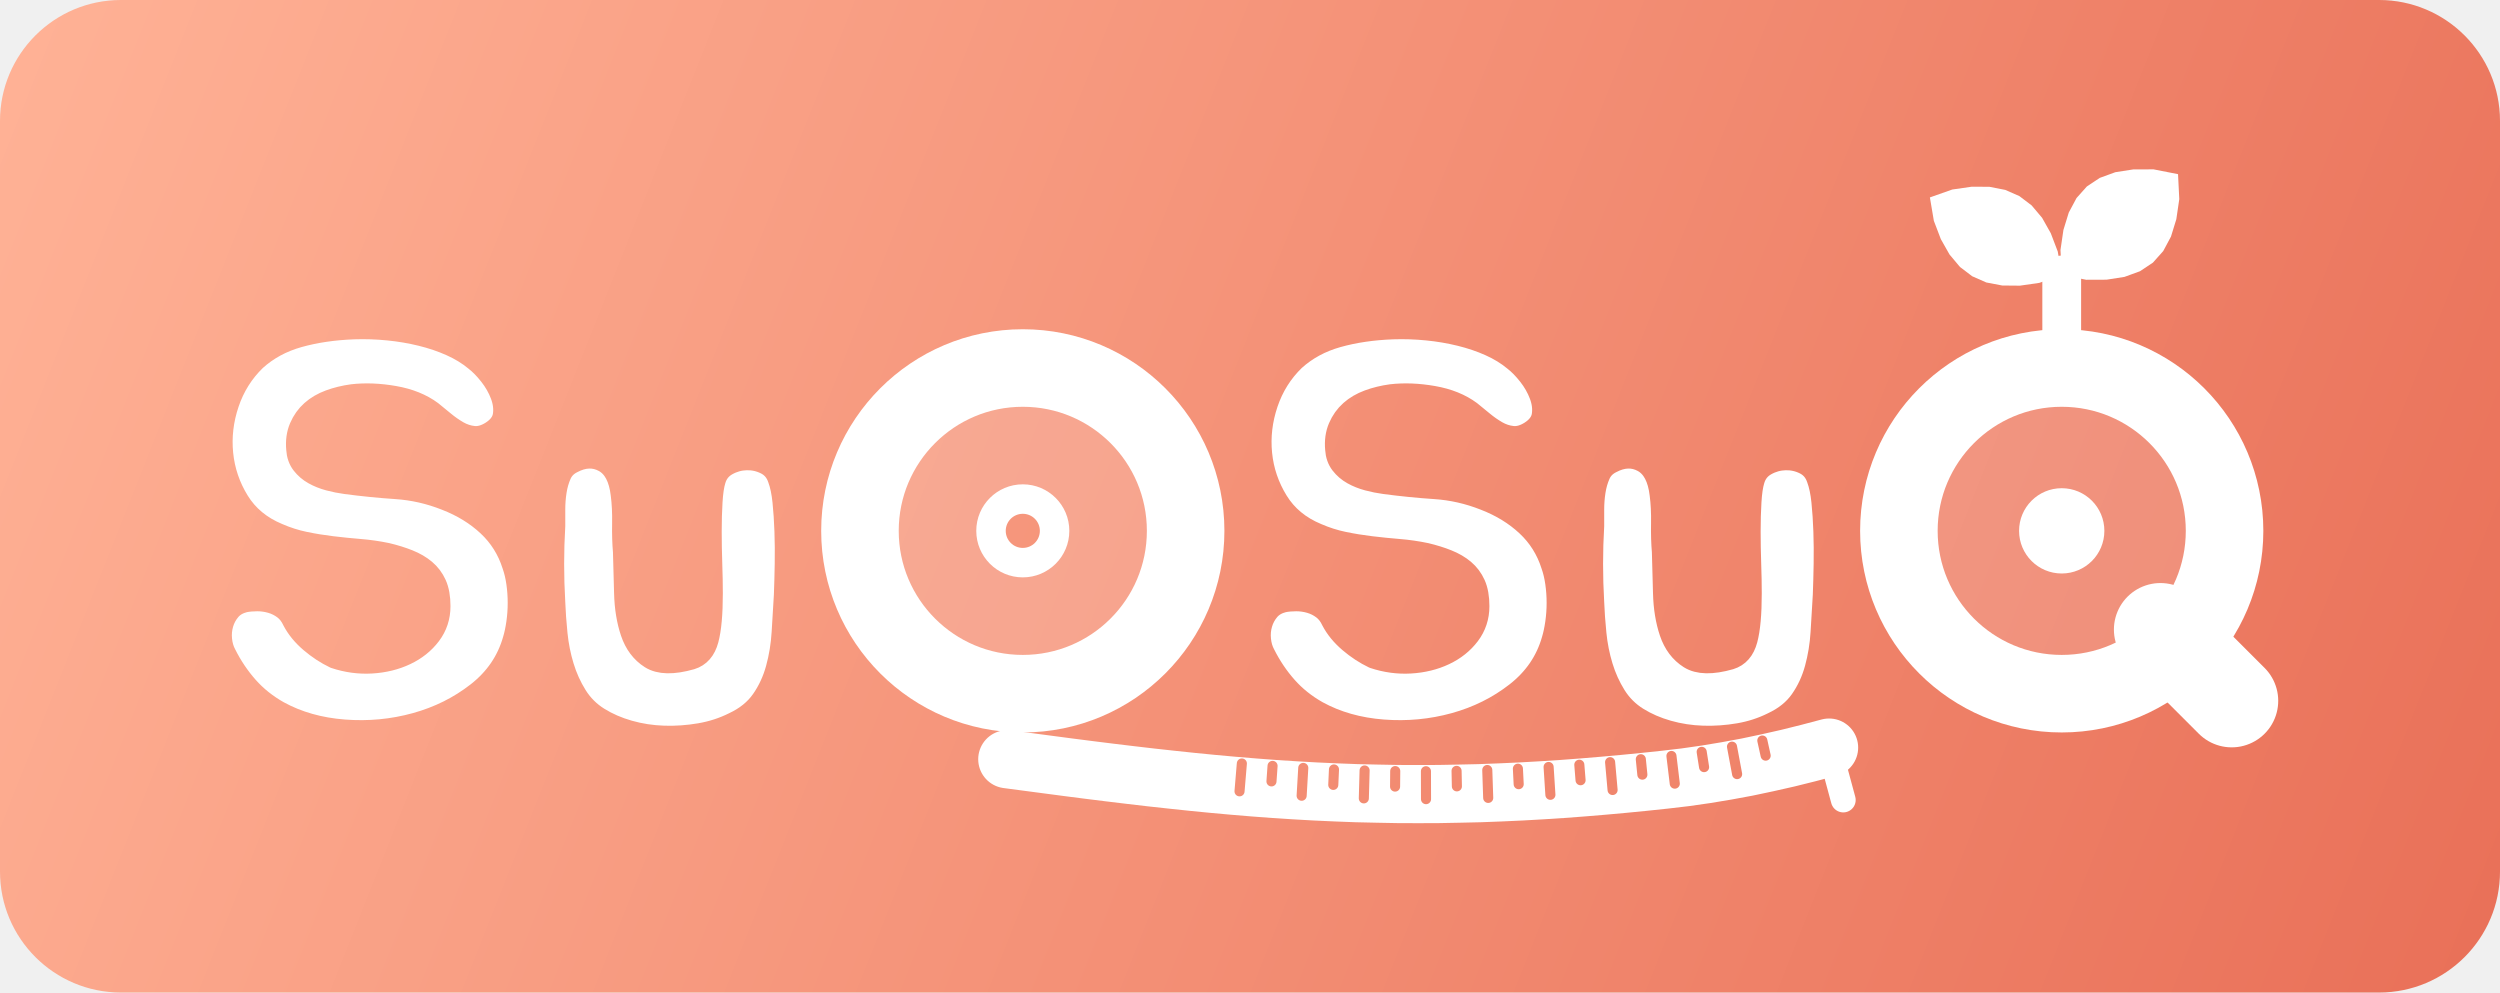
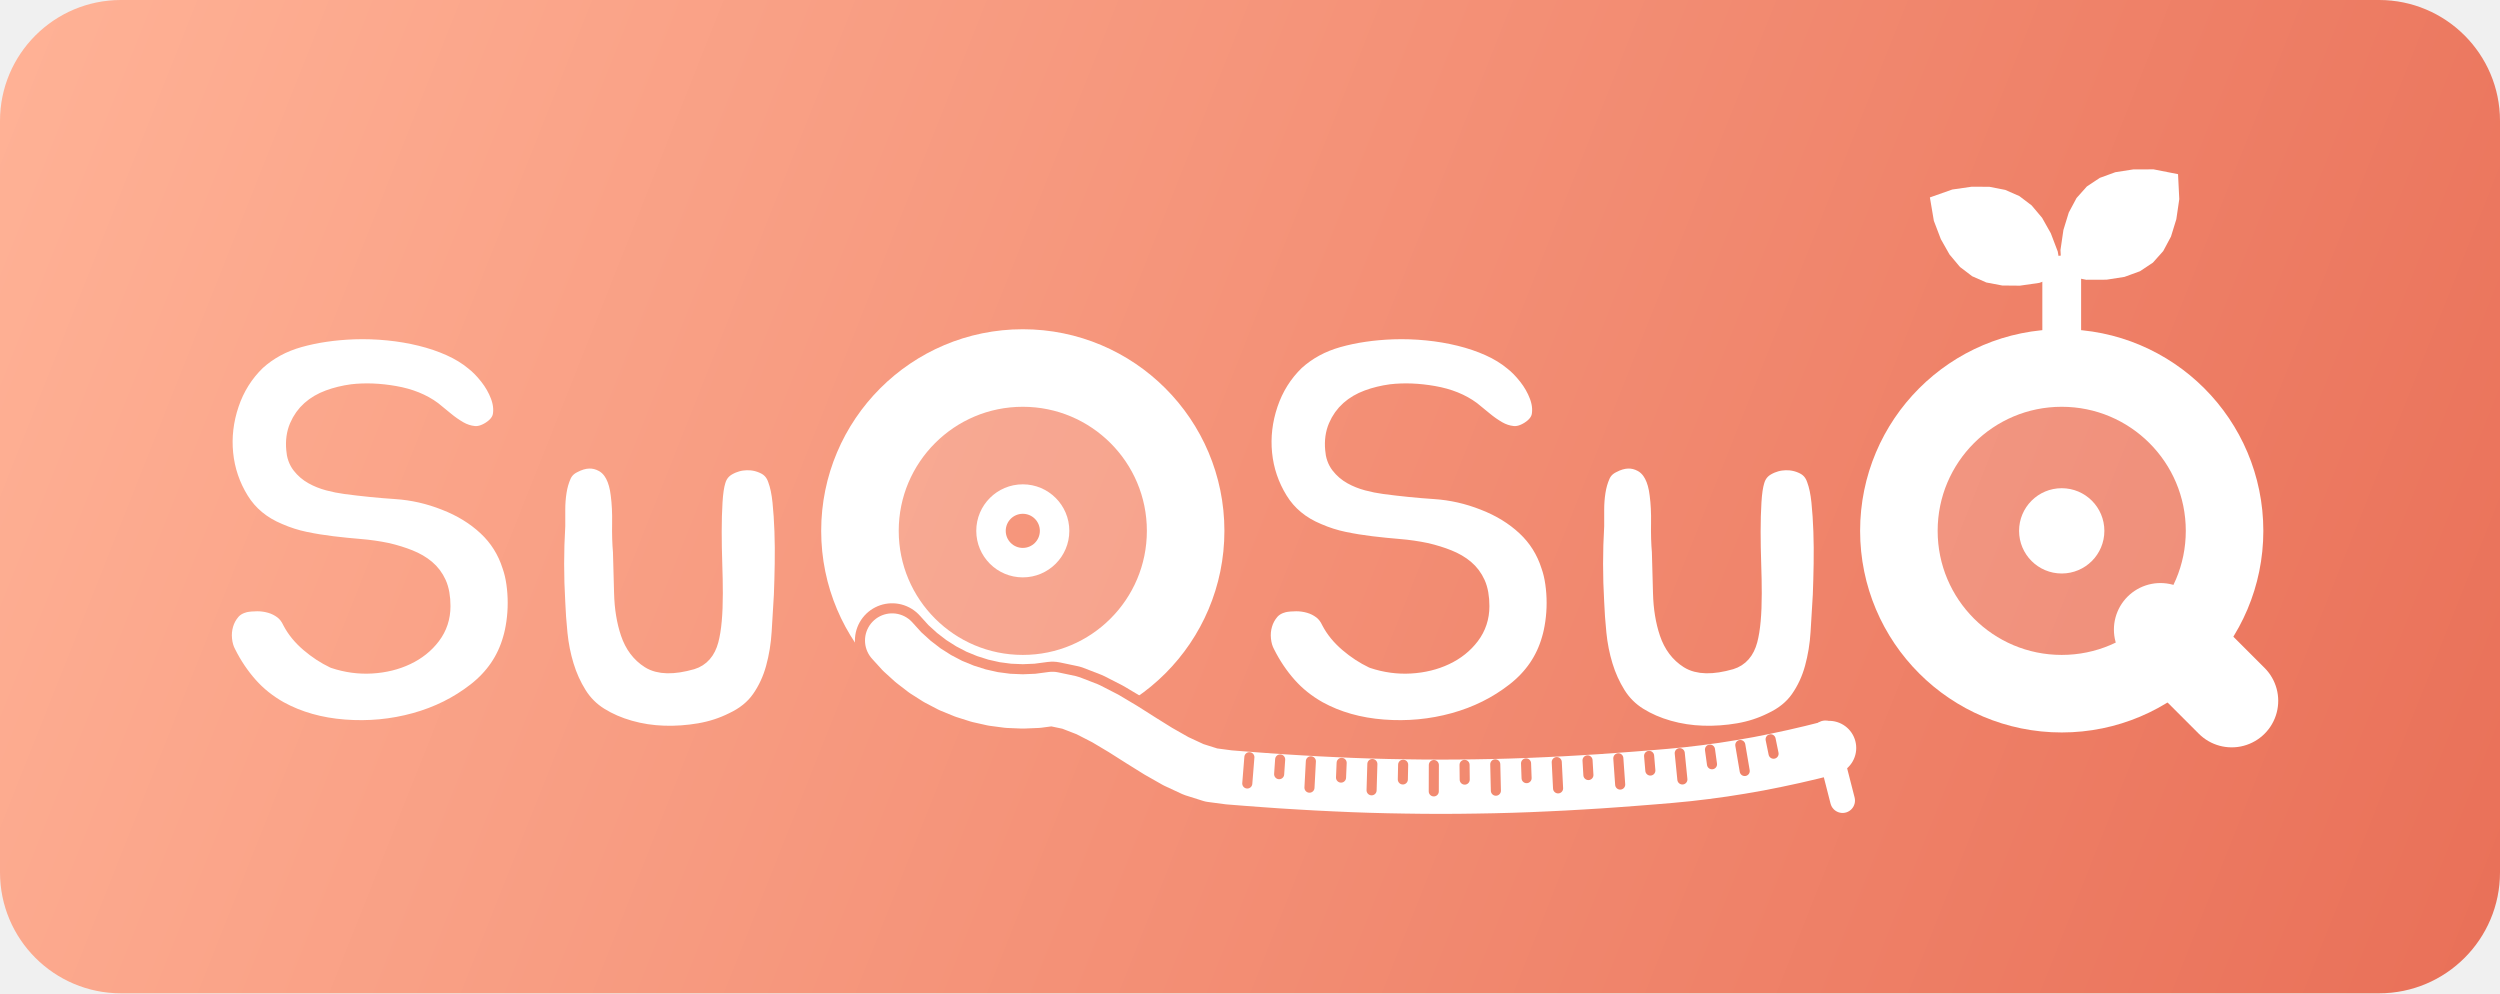
- <svg xmlns="http://www.w3.org/2000/svg" viewBox="-395.51 -587.18 4458.58 1770.13" role="img" aria-label="SuQSuQ（すくすく）">
+ <svg xmlns="http://www.w3.org/2000/svg" viewBox="-395.51 -587.18 4458.58 1771.52" role="img" aria-label="SuQSuQ（すくすく）">
  <defs>
-     <linearGradient id="g" gradientUnits="userSpaceOnUse" x1="-395.51" y1="-587.18" x2="4063.06" y2="1182.95">
+     <linearGradient id="g" gradientUnits="userSpaceOnUse" x1="-395.51" y1="-587.18" x2="4063.06" y2="1184.33">
      <stop offset="0" stop-color="#ffb296" />
      <stop offset="1" stop-color="#e97058" />
    </linearGradient>
-     <linearGradient id="gm" gradientUnits="userSpaceOnUse" x1="-82.86" y1="-9.11" x2="239.54" y2="118.89">
+     <linearGradient id="gm" gradientUnits="userSpaceOnUse" x1="-82.86" y1="-9.11" x2="239.54" y2="118.99">
      <stop offset="0" stop-color="#ffb296" />
      <stop offset="1" stop-color="#e97058" />
    </linearGradient>
-     <linearGradient id="gm1" gradientUnits="userSpaceOnUse" x1="-216.84" y1="-9.11" x2="105.56" y2="118.89">
+     <linearGradient id="gm1" gradientUnits="userSpaceOnUse" x1="-216.84" y1="-9.11" x2="105.56" y2="118.99">
      <stop offset="0" stop-color="#ffb296" />
      <stop offset="1" stop-color="#e97058" />
    </linearGradient>
  </defs>
-   <rect x="-395.51" y="-587.18" width="4458.58" height="1770.13" rx="215.74" fill="url(#g)" />
+   <rect x="-395.51" y="-587.18" width="4458.58" height="1771.52" rx="215.74" fill="url(#g)" />
  <g stroke-width="35.96" stroke-linejoin="round">
    <path d="M517.909 421Q522.909 435 525.409 452.5Q527.909 470 527.909 488.0Q527.909 506 525.409 523.5Q522.909 541 518.909 554Q502.909 610 454.909 647.5Q406.909 685 345.409 702.0Q283.909 719 218.409 714.0Q152.909 709 101.909 681Q69.909 663 46.909 637.0Q23.909 611 7.909 579Q1.909 568 0.409 553.5Q-1.091 539 2.909 525.5Q6.909 512 15.909 501.5Q24.909 491 40.909 487Q50.909 485 63.409 485.0Q75.909 485 87.909 488.5Q99.909 492 109.909 499.5Q119.909 507 125.909 520Q136.909 541 157.409 558.5Q177.909 576 200.909 587Q233.909 598 267.409 596.0Q300.909 594 328.409 581.0Q355.909 568 372.909 545.5Q389.909 523 389.909 494Q389.909 470 382.909 454.5Q375.909 439 363.409 428.5Q350.909 418 333.409 411.0Q315.909 404 294.909 399Q270.909 394 246.409 392.0Q221.909 390 196.909 387.0Q171.909 384 147.909 379.0Q123.909 374 100.909 364Q54.909 345 30.909 306.0Q6.909 267 2.409 222.0Q-2.091 177 12.909 132.5Q27.909 88 60.909 56Q92.909 27 137.409 14.5Q181.909 2 235.909 0Q265.909 -1 296.409 2.0Q326.909 5 355.409 12.0Q383.909 19 408.409 30.0Q432.909 41 450.909 56Q463.909 66 476.909 82.5Q489.909 99 496.909 117.5Q503.909 136 501.409 153.0Q498.909 170 479.909 182Q463.909 192 449.409 190.5Q434.909 189 421.909 181.5Q408.909 174 396.909 164.0Q384.909 154 374.909 146Q347.909 126 307.909 119.0Q267.909 112 232.909 116Q210.909 119 191.909 126.0Q172.909 133 159.409 145.0Q145.909 157 138.409 174.5Q130.909 192 132.909 214Q133.909 230 142.409 241.0Q150.909 252 163.409 259.0Q175.909 266 190.909 270.0Q205.909 274 220.909 276Q265.909 282 310.909 285.0Q355.909 288 398.909 305Q442.909 322 473.909 351.0Q504.909 380 517.909 421Z" fill="#ffffff" stroke="url(#g)" />
    <path d="M1002.63 474Q1000.63 507 998.63 540.5Q996.63 574 988.13 605.0Q979.63 636 962.13 661.0Q944.63 686 912.63 701Q884.63 715 852.63 720.5Q820.63 726 788.63 725.0Q756.63 724 726.63 715.5Q696.63 707 672.63 692Q648.63 677 633.63 653.0Q618.63 629 610.13 601.0Q601.63 573 598.63 543.0Q595.63 513 594.63 487Q590.63 418 594.63 351Q594.63 338 594.63 321.5Q594.63 305 597.13 289.0Q599.63 273 605.63 259.5Q611.63 246 625.63 239Q655.63 223 681.13 237.0Q706.63 251 711.63 295Q714.63 318 714.13 346.0Q713.63 374 715.63 397Q716.63 431 717.63 470.5Q718.63 510 729.13 541.0Q739.63 572 764.13 587.5Q788.63 603 837.63 589Q860.63 582 868.13 554.0Q875.63 526 875.63 471Q875.63 447 874.63 418.0Q873.63 389 873.63 360.5Q873.63 332 875.13 307.5Q876.63 283 880.63 270Q885.63 252 901.63 243.0Q917.63 234 935.63 233.5Q953.63 233 969.63 241.0Q985.63 249 991.63 267Q997.63 283 1000.13 307.5Q1002.63 332 1003.63 360.5Q1004.63 389 1004.13 418.5Q1003.63 448 1002.63 474Z" fill="#ffffff" stroke="url(#g)" />
    <path d="M2370.764 421Q2375.764 435 2378.264 452.5Q2380.764 470 2380.764 488.0Q2380.764 506 2378.264 523.5Q2375.764 541 2371.764 554Q2355.764 610 2307.764 647.5Q2259.764 685 2198.264 702.0Q2136.764 719 2071.264 714.0Q2005.764 709 1954.764 681Q1922.764 663 1899.764 637.0Q1876.764 611 1860.764 579Q1854.764 568 1853.264 553.5Q1851.764 539 1855.764 525.5Q1859.764 512 1868.764 501.5Q1877.764 491 1893.764 487Q1903.764 485 1916.264 485.0Q1928.764 485 1940.764 488.5Q1952.764 492 1962.764 499.5Q1972.764 507 1978.764 520Q1989.764 541 2010.264 558.5Q2030.764 576 2053.764 587Q2086.764 598 2120.264 596.0Q2153.764 594 2181.264 581.0Q2208.764 568 2225.764 545.5Q2242.764 523 2242.764 494Q2242.764 470 2235.764 454.5Q2228.764 439 2216.264 428.5Q2203.764 418 2186.264 411.0Q2168.764 404 2147.764 399Q2123.764 394 2099.264 392.0Q2074.764 390 2049.764 387.0Q2024.764 384 2000.764 379.0Q1976.764 374 1953.764 364Q1907.764 345 1883.764 306.0Q1859.764 267 1855.264 222.0Q1850.764 177 1865.764 132.5Q1880.764 88 1913.764 56Q1945.764 27 1990.264 14.5Q2034.764 2 2088.764 0Q2118.764 -1 2149.264 2.0Q2179.764 5 2208.264 12.0Q2236.764 19 2261.264 30.0Q2285.764 41 2303.764 56Q2316.764 66 2329.764 82.5Q2342.764 99 2349.764 117.5Q2356.764 136 2354.264 153.0Q2351.764 170 2332.764 182Q2316.764 192 2302.264 190.5Q2287.764 189 2274.764 181.5Q2261.764 174 2249.764 164.0Q2237.764 154 2227.764 146Q2200.764 126 2160.764 119.0Q2120.764 112 2085.764 116Q2063.764 119 2044.764 126.0Q2025.764 133 2012.264 145.0Q1998.764 157 1991.264 174.5Q1983.764 192 1985.764 214Q1986.764 230 1995.264 241.0Q2003.764 252 2016.264 259.0Q2028.764 266 2043.764 270.0Q2058.764 274 2073.764 276Q2118.764 282 2163.764 285.0Q2208.764 288 2251.764 305Q2295.764 322 2326.764 351.0Q2357.764 380 2370.764 421Z" fill="#ffffff" stroke="url(#g)" />
    <path d="M2855.485 474Q2853.485 507 2851.485 540.5Q2849.485 574 2840.985 605.0Q2832.485 636 2814.985 661.0Q2797.485 686 2765.485 701Q2737.485 715 2705.485 720.5Q2673.485 726 2641.485 725.0Q2609.485 724 2579.485 715.5Q2549.485 707 2525.485 692Q2501.485 677 2486.485 653.0Q2471.485 629 2462.985 601.0Q2454.485 573 2451.485 543.0Q2448.485 513 2447.485 487Q2443.485 418 2447.485 351Q2447.485 338 2447.485 321.5Q2447.485 305 2449.985 289.0Q2452.485 273 2458.485 259.5Q2464.485 246 2478.485 239Q2508.485 223 2533.985 237.0Q2559.485 251 2564.485 295Q2567.485 318 2566.985 346.0Q2566.485 374 2568.485 397Q2569.485 431 2570.485 470.5Q2571.485 510 2581.985 541.0Q2592.485 572 2616.985 587.5Q2641.485 603 2690.485 589Q2713.485 582 2720.985 554.0Q2728.485 526 2728.485 471Q2728.485 447 2727.485 418.0Q2726.485 389 2726.485 360.5Q2726.485 332 2727.985 307.5Q2729.485 283 2733.485 270Q2738.485 252 2754.485 243.0Q2770.485 234 2788.485 233.5Q2806.485 233 2822.485 241.0Q2838.485 249 2844.485 267Q2850.485 283 2852.985 307.5Q2855.485 332 2856.485 360.5Q2857.485 389 2856.985 418.5Q2856.485 448 2855.485 474Z" fill="#ffffff" stroke="url(#g)" />
  </g>
  <g transform="translate(1428.58 359.56) scale(13.82919) translate(-49.04 -59.35)">
    <circle cx="49.04" cy="59.35" r="21" fill="#ffffff" opacity="0.16" />
-     <path d="M47.04 88.8L49.69 89.15L52.34 89.5L54.99 89.85L57.64 90.19L60.29 90.52L62.94 90.84L65.59 91.15L68.24 91.44L70.89 91.72L73.54 91.98L76.18 92.22L78.83 92.44L81.48 92.64L84.13 92.81L86.78 92.96L89.43 93.08L92.08 93.18L94.73 93.24L97.38 93.29L100.03 93.3L102.68 93.29L105.33 93.24L107.98 93.18L110.63 93.08L113.28 92.96L115.93 92.81L118.58 92.64L121.23 92.44L123.88 92.22L126.53 91.98L129.18 91.72L131.83 91.44L134.47 91.13L137.12 90.75L139.77 90.31L142.42 89.82L145.07 89.26L147.72 88.66L150.37 88L153.02 87.3" fill="none" stroke="#ffffff" stroke-width="7.5" stroke-linecap="round" stroke-linejoin="round" />
    <circle cx="49.04" cy="59.35" r="21" fill="none" stroke="#ffffff" stroke-width="10" />
    <circle cx="49.04" cy="59.35" r="6" fill="#ffffff" />
    <circle cx="49.04" cy="59.35" r="2.2" fill="url(#gm)" />
-     <path d="M152.5 85.37L154.85 94.06" fill="none" stroke="#ffffff" stroke-width="3.2" stroke-linecap="round" stroke-linejoin="round" />
-     <path d="M77.29 89.35L76.99 92.94" fill="none" stroke="url(#gm)" stroke-width="1.3" stroke-linecap="round" stroke-linejoin="round" />
-     <path d="M81.25 89.66L81.11 91.66" fill="none" stroke="url(#gm)" stroke-width="1.3" stroke-linecap="round" stroke-linejoin="round" />
-     <path d="M85.21 89.92L85 93.51" fill="none" stroke="url(#gm)" stroke-width="1.3" stroke-linecap="round" stroke-linejoin="round" />
-     <path d="M89.17 90.12L89.08 92.11" fill="none" stroke="url(#gm)" stroke-width="1.3" stroke-linecap="round" stroke-linejoin="round" />
-     <path d="M93.12 90.25L93.02 93.85" fill="none" stroke="url(#gm)" stroke-width="1.3" stroke-linecap="round" stroke-linejoin="round" />
-     <path d="M97.07 90.33L97.05 92.33" fill="none" stroke="url(#gm)" stroke-width="1.3" stroke-linecap="round" stroke-linejoin="round" />
-     <path d="M101.03 90.35L101.04 93.95" fill="none" stroke="url(#gm)" stroke-width="1.3" stroke-linecap="round" stroke-linejoin="round" />
-     <path d="M104.98 90.3L105.02 92.3" fill="none" stroke="url(#gm)" stroke-width="1.3" stroke-linecap="round" stroke-linejoin="round" />
-     <path d="M108.94 90.19L109.06 93.79" fill="none" stroke="url(#gm)" stroke-width="1.3" stroke-linecap="round" stroke-linejoin="round" />
-     <path d="M112.89 90.02L112.99 92.02" fill="none" stroke="url(#gm)" stroke-width="1.3" stroke-linecap="round" stroke-linejoin="round" />
-     <path d="M116.85 89.8L117.08 93.39" fill="none" stroke="url(#gm)" stroke-width="1.3" stroke-linecap="round" stroke-linejoin="round" />
-     <path d="M120.81 89.51L120.97 91.51" fill="none" stroke="url(#gm)" stroke-width="1.3" stroke-linecap="round" stroke-linejoin="round" />
-     <path d="M124.78 89.18L125.1 92.77" fill="none" stroke="url(#gm)" stroke-width="1.3" stroke-linecap="round" stroke-linejoin="round" />
-     <path d="M128.74 88.8L128.94 90.79" fill="none" stroke="url(#gm)" stroke-width="1.3" stroke-linecap="round" stroke-linejoin="round" />
-     <path d="M132.69 88.38L133.12 91.95" fill="none" stroke="url(#gm)" stroke-width="1.3" stroke-linecap="round" stroke-linejoin="round" />
-     <path d="M136.59 87.85L136.9 89.82" fill="none" stroke="url(#gm)" stroke-width="1.3" stroke-linecap="round" stroke-linejoin="round" />
-     <path d="M140.5 87.18L141.16 90.72" fill="none" stroke="url(#gm)" stroke-width="1.3" stroke-linecap="round" stroke-linejoin="round" />
-     <path d="M144.41 86.39L144.84 88.34" fill="none" stroke="url(#gm)" stroke-width="1.3" stroke-linecap="round" stroke-linejoin="round" />
+     <path d="M32.19 73.49L33.48 74.91L34.9 76.2L36.42 77.37L38.04 78.4L39.74 79.29L41.52 80.02L43.35 80.6L45.22 81.02L47.12 81.27L49.04 81.35L50.96 81.27L52.86 81.02L55.14 81.5L57.41 82.38L59.69 83.55L61.97 84.91L64.24 86.35L66.52 87.77L68.79 89.06L71.07 90.12L73.35 90.84L75.62 91.14L77.9 91.32L80.18 91.49L82.45 91.65L84.73 91.79L87.01 91.92L89.28 92.03L91.56 92.13L93.84 92.21L96.11 92.27L98.39 92.31L100.66 92.34L102.94 92.35L105.22 92.34L107.49 92.31L109.77 92.27L112.05 92.21L114.32 92.13L116.6 92.03L118.88 91.92L121.15 91.79L123.43 91.65L125.7 91.49L127.98 91.32L130.26 91.14L132.53 90.95L134.81 90.73L137.09 90.46L139.36 90.15L141.64 89.79L143.92 89.39L146.19 88.94L148.47 88.45L150.74 87.92L153.02 87.35" fill="none" stroke="url(#gm)" stroke-width="9.6" stroke-linecap="round" stroke-linejoin="round" />
+     <path d="M32.19 73.49L33.48 74.91L34.9 76.2L36.42 77.37L38.04 78.4L39.74 79.29L41.52 80.02L43.35 80.6L45.22 81.02L47.12 81.27L49.04 81.35L50.96 81.27L52.86 81.02L55.14 81.5L57.41 82.38L59.69 83.55L61.97 84.91L64.24 86.35L66.52 87.77L68.79 89.06L71.07 90.12L73.35 90.84L75.62 91.14L77.9 91.32L80.18 91.49L82.45 91.65L84.73 91.79L87.01 91.92L89.28 92.03L91.56 92.13L93.84 92.21L96.11 92.27L98.39 92.31L100.66 92.34L102.94 92.35L105.22 92.34L107.49 92.31L109.77 92.27L112.05 92.21L114.32 92.13L116.6 92.03L118.88 91.92L121.15 91.79L123.43 91.65L125.7 91.49L127.98 91.32L130.26 91.14L132.53 90.95L134.81 90.73L137.09 90.46L139.36 90.15L141.64 89.79L143.92 89.39L146.19 88.94L148.47 88.45L150.74 87.92L153.02 87.35" fill="none" stroke="#ffffff" stroke-width="7" stroke-linecap="round" stroke-linejoin="round" />
+     <path d="M152.53 85.41L154.76 94.13" fill="none" stroke="#ffffff" stroke-width="3.2" stroke-linecap="round" stroke-linejoin="round" />
+     <path d="M78.26 88.54L77.99 91.93" fill="none" stroke="url(#gm)" stroke-width="1.3" stroke-linecap="round" stroke-linejoin="round" />
+     <path d="M82.23 88.83L82.1 90.73" fill="none" stroke="url(#gm)" stroke-width="1.3" stroke-linecap="round" stroke-linejoin="round" />
+     <path d="M86.19 89.07L86.01 92.47" fill="none" stroke="url(#gm)" stroke-width="1.3" stroke-linecap="round" stroke-linejoin="round" />
+     <path d="M90.16 89.27L90.08 91.17" fill="none" stroke="url(#gm)" stroke-width="1.3" stroke-linecap="round" stroke-linejoin="round" />
+     <path d="M94.12 89.42L94.02 92.81" fill="none" stroke="url(#gm)" stroke-width="1.3" stroke-linecap="round" stroke-linejoin="round" />
+     <path d="M98.09 89.51L98.05 91.41" fill="none" stroke="url(#gm)" stroke-width="1.3" stroke-linecap="round" stroke-linejoin="round" />
+     <path d="M102.05 89.55L102.04 92.95" fill="none" stroke="url(#gm)" stroke-width="1.3" stroke-linecap="round" stroke-linejoin="round" />
+     <path d="M106.01 89.53L106.03 91.43" fill="none" stroke="url(#gm)" stroke-width="1.3" stroke-linecap="round" stroke-linejoin="round" />
+     <path d="M109.97 89.46L110.05 92.86" fill="none" stroke="url(#gm)" stroke-width="1.3" stroke-linecap="round" stroke-linejoin="round" />
+     <path d="M113.94 89.34L114.01 91.24" fill="none" stroke="url(#gm)" stroke-width="1.3" stroke-linecap="round" stroke-linejoin="round" />
+     <path d="M117.9 89.17L118.07 92.56" fill="none" stroke="url(#gm)" stroke-width="1.3" stroke-linecap="round" stroke-linejoin="round" />
+     <path d="M121.87 88.95L121.98 90.84" fill="none" stroke="url(#gm)" stroke-width="1.3" stroke-linecap="round" stroke-linejoin="round" />
+     <path d="M125.84 88.68L126.08 92.07" fill="none" stroke="url(#gm)" stroke-width="1.3" stroke-linecap="round" stroke-linejoin="round" />
+     <path d="M129.81 88.37L129.97 90.26" fill="none" stroke="url(#gm)" stroke-width="1.3" stroke-linecap="round" stroke-linejoin="round" />
+     <path d="M133.76 88.02L134.1 91.41" fill="none" stroke="url(#gm)" stroke-width="1.3" stroke-linecap="round" stroke-linejoin="round" />
+     <path d="M137.66 87.56L137.92 89.45" fill="none" stroke="url(#gm)" stroke-width="1.3" stroke-linecap="round" stroke-linejoin="round" />
+     <path d="M141.57 86.97L142.14 90.32" fill="none" stroke="url(#gm)" stroke-width="1.3" stroke-linecap="round" stroke-linejoin="round" />
+     <path d="M145.48 86.23L145.86 88.09" fill="none" stroke="url(#gm)" stroke-width="1.3" stroke-linecap="round" stroke-linejoin="round" />
  </g>
  <g transform="translate(3281.43 359.56) scale(13.82919) translate(-49.04 -59.35)">
    <circle cx="49.04" cy="59.35" r="21" fill="#ffffff" opacity="0.16" />
    <path d="M49.04 38.35L49.04 26.35" fill="none" stroke="#ffffff" stroke-width="5" stroke-linecap="round" stroke-linejoin="round" />
    <polygon points="49.04,26.35 48.53,23.33 47.63,20.97 46.51,18.98 45.16,17.38 43.58,16.18 41.76,15.38 39.71,14.98 37.43,14.97 34.93,15.33 32.04,16.35 32.04,16.35 32.55,19.37 33.45,21.73 34.57,23.71 35.92,25.32 37.5,26.52 39.32,27.32 41.37,27.71 43.65,27.73 46.15,27.37 49.04,26.35" fill="#ffffff" />
    <polygon points="49.04,26.35 52.2,26.97 54.82,26.96 57.13,26.6 59.13,25.87 60.8,24.76 62.13,23.27 63.13,21.4 63.82,19.16 64.2,16.57 64.04,13.35 64.04,13.35 60.88,12.73 58.26,12.74 55.95,13.1 53.95,13.83 52.28,14.94 50.95,16.43 49.95,18.3 49.26,20.54 48.88,23.13 49.04,26.35" fill="#ffffff" />
    <circle cx="49.04" cy="59.35" r="21" fill="none" stroke="#ffffff" stroke-width="10" />
    <circle cx="49.04" cy="59.35" r="5.5" fill="#ffffff" />
    <path d="M61.77 72.08L70.96 81.27" fill="none" stroke="#ffffff" stroke-width="12" stroke-linecap="round" stroke-linejoin="round" />
  </g>
</svg>
